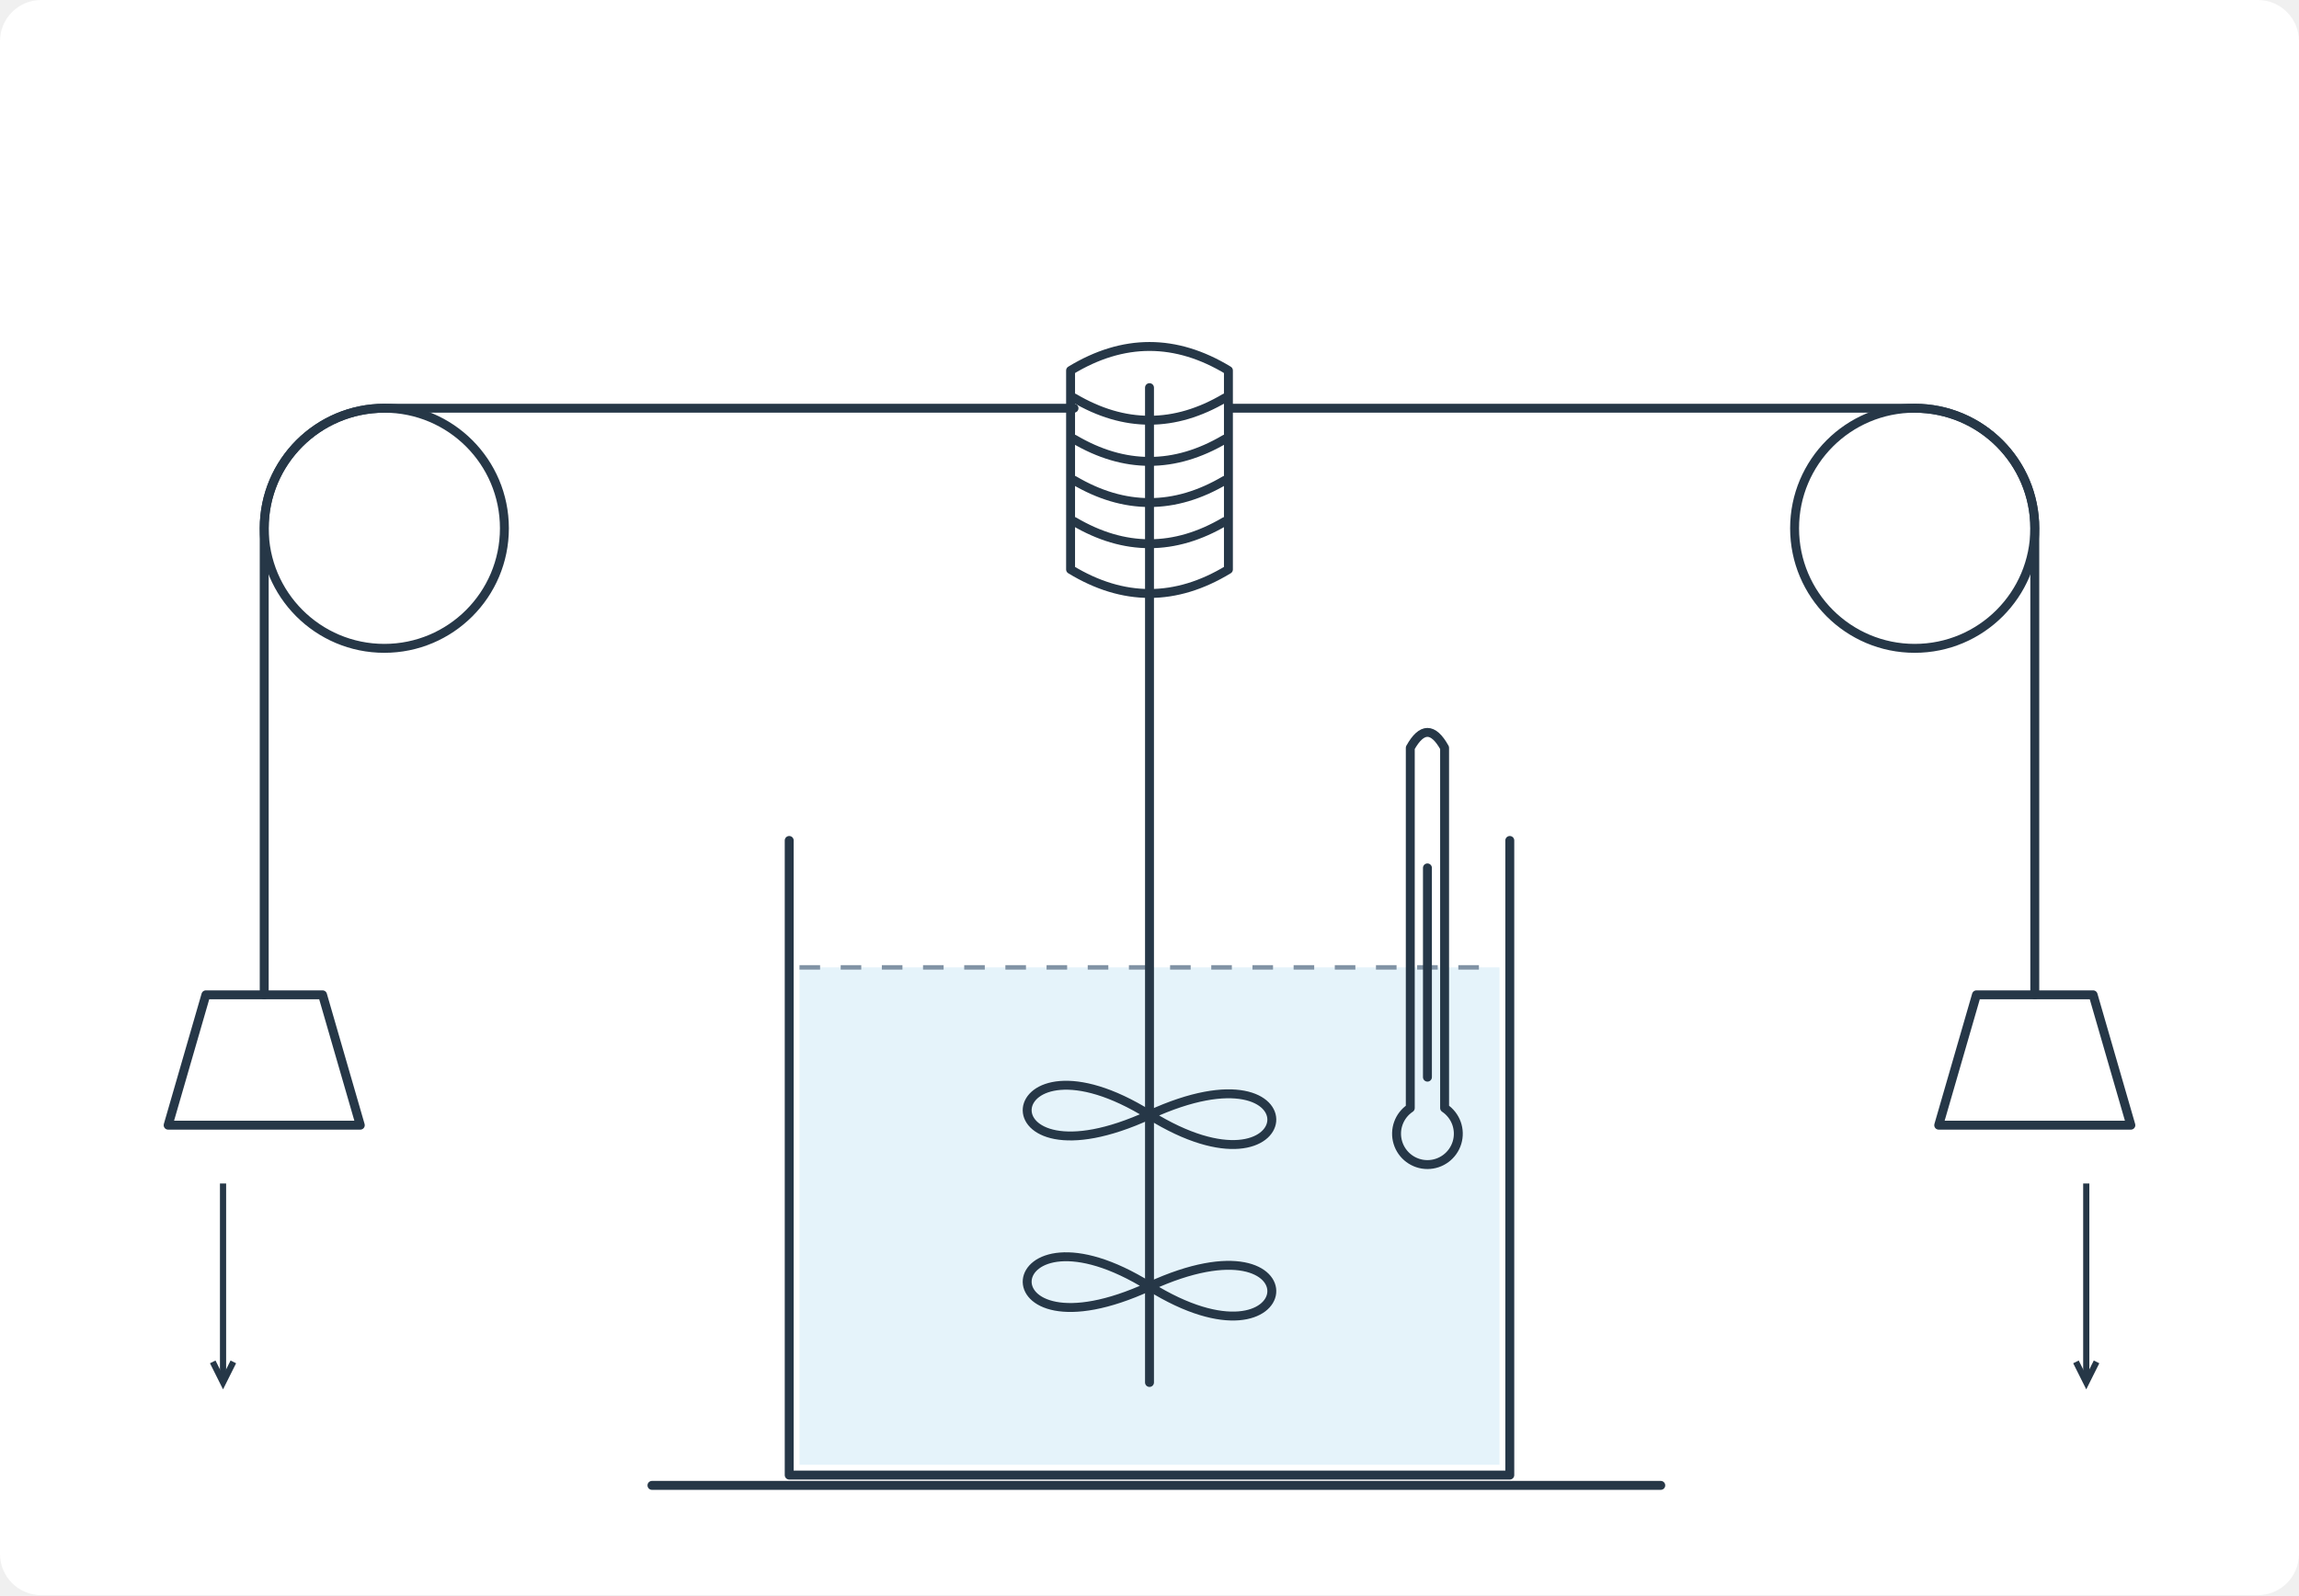
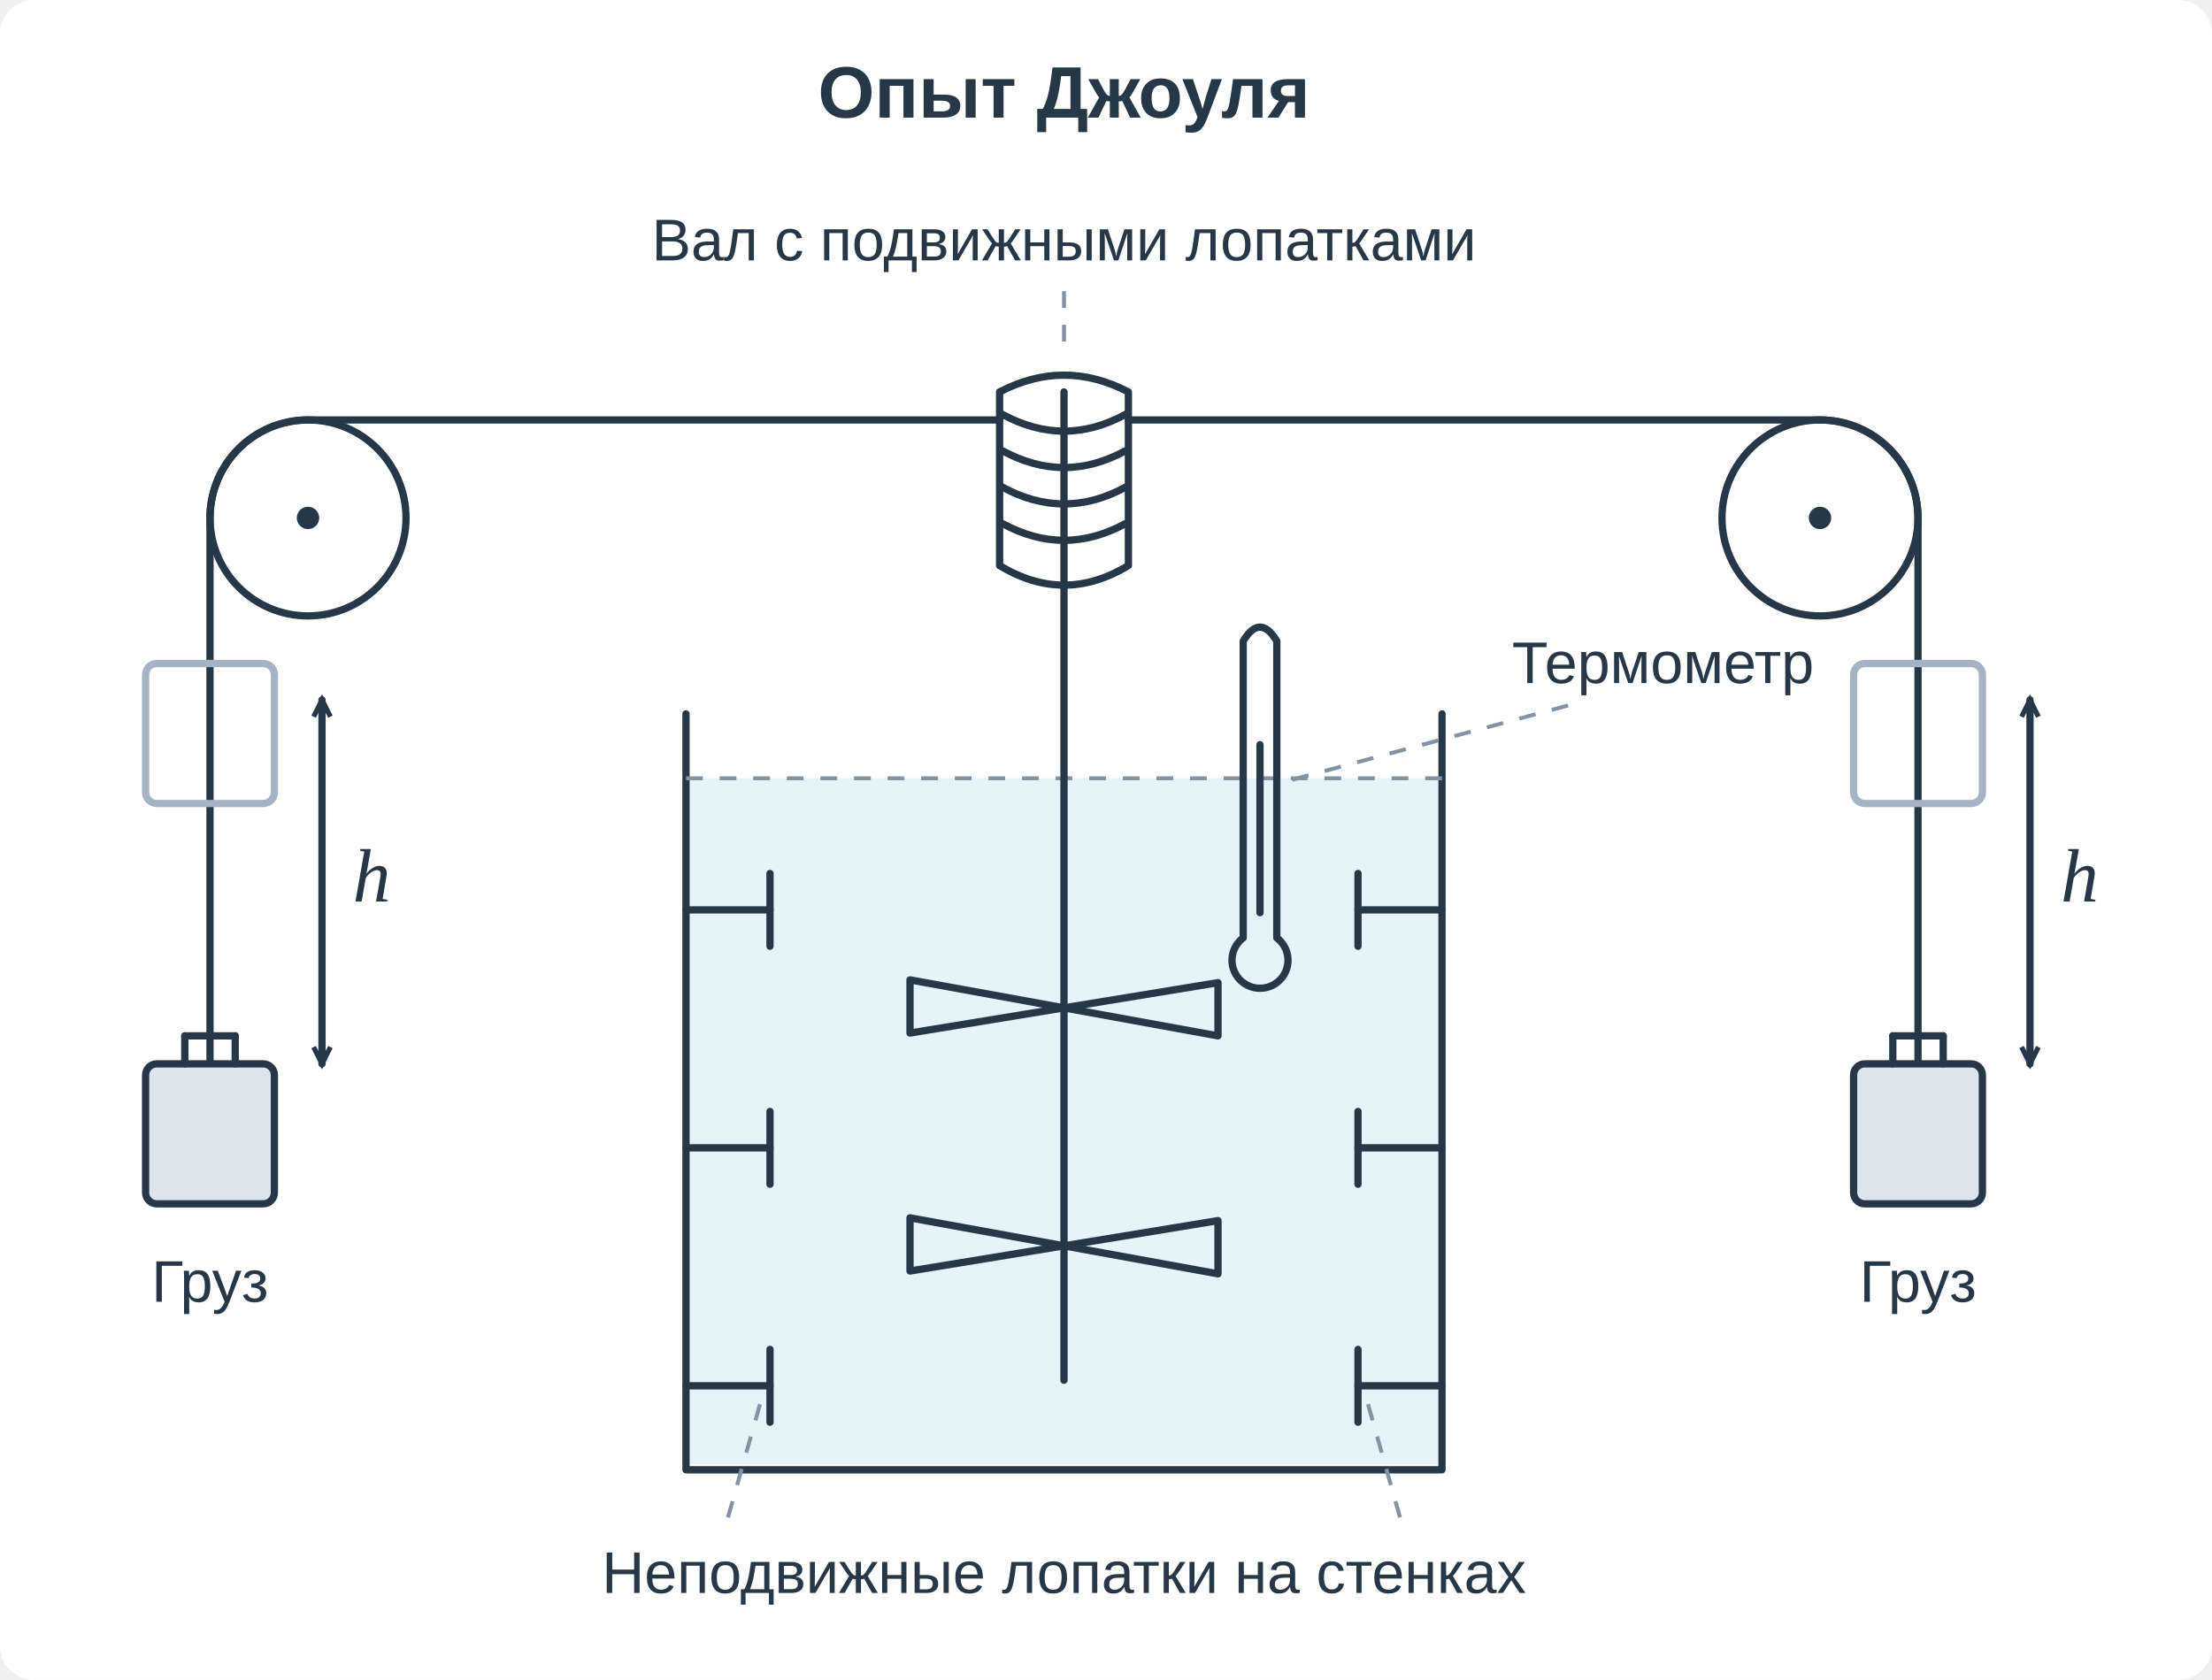
- <svg xmlns="http://www.w3.org/2000/svg" viewBox="0 0 670 465" role="img" aria-labelledby="title desc">
+ <svg xmlns="http://www.w3.org/2000/svg" viewBox="0 0 790 600" role="img" aria-labelledby="title desc">
  <defs>
    <marker id="arrow" markerWidth="10" markerHeight="10" refX="8" refY="5" orient="auto-start-reverse" markerUnits="userSpaceOnUse">
      <path d="M2 2 L8 5 L2 8" fill="none" stroke="#263747" stroke-width="1.8" />
    </marker>
-     <marker id="route" markerWidth="12" markerHeight="12" refX="10" refY="6" orient="auto" markerUnits="userSpaceOnUse">
+     <marker id="route" markerWidth="12" markerHeight="12" refX="10" refY="6" orient="auto-start-reverse" markerUnits="userSpaceOnUse">
      <path d="M2 2 L10 6 L2 10" fill="none" stroke="#2366a4" stroke-width="2.5" />
    </marker>
-     <pattern id="shade" width="9" height="9" patternUnits="userSpaceOnUse">
-       <path d="M-2 2 L2 -2 M0 9 L9 0 M7 11 L11 7" stroke="#aac5db" stroke-width="1.2" />
+     <pattern id="shade" width="10" height="10" patternUnits="userSpaceOnUse">
+       <path d="M-2 2 L2 -2 M0 10 L10 0 M8 12 L12 8" stroke="#aac5db" stroke-width="1.2" />
    </pattern>
  </defs>
-   <style>text{font-family:Arial,Helvetica,sans-serif;font-size:24px;fill:#263747}.math{font-family:Georgia,'Times New Roman',serif;font-style:italic;font-size:27px}.small{font-size:21px}.wall{stroke:#263747;stroke-width:2.6;fill:none;stroke-linejoin:round;stroke-linecap:round}.axis{stroke:#263747;stroke-width:1.8;fill:none;marker-end:url(#arrow)}.curve{stroke:#2366a4;stroke-width:3;fill:none;stroke-linecap:round}.guide{stroke:#8193a5;stroke-width:1.3;stroke-dasharray:6 6;fill:none}</style>
-   <rect width="670" height="465" rx="12" fill="#fff" />
-   <path d="M230 245 V430 H440 V245" class="wall" />
-   <path d="M233 282 H437 V427 H233 Z" fill="#e5f3fa" />
-   <path d="M233 282 L437 282" class="guide" />
-   <path d="M335 113 L335 403" class="wall" />
-   <path d="M312 108 Q335 94 358 108 V166 Q335 180 312 166 Z" class="wall" />
-   <path d="M313 116 Q335 129 357 116" class="wall" />
-   <path d="M313 128 Q335 141 357 128" class="wall" />
-   <path d="M313 140 Q335 153 357 140" class="wall" />
-   <path d="M313 152 Q335 165 357 152" class="wall" />
-   <circle cx="112" cy="154" r="35" fill="#fff" stroke="#263747" stroke-width="2.6" />
-   <circle cx="558" cy="154" r="35" fill="#fff" stroke="#263747" stroke-width="2.6" />
-   <path d="M77 290 V154 A35 35 0 0 1 112 119 H313 M358 119 H558 A35 35 0 0 1 593 154 V290" class="wall" />
-   <path d="M60 290 H94 L105 328 H49 Z" class="wall" />
-   <path d="M576 290 H610 L621 328 H565 Z" class="wall" />
-   <path d="M335 325 C290 297 285 348 335 325 C385 302 380 353 335 325" class="wall" />
-   <path d="M335 375 C290 347 285 398 335 375 C385 352 380 403 335 375" class="wall" />
-   <path d="M411 323 V218 Q416 209 421 218 V323 A9 9 0 1 1 411 323 Z" class="wall" />
-   <path d="M416 314 L416 253" class="wall" />
-   <path d="M190 433 L484 433" class="wall" />
-   <path d="M65 345 L65 403" class="axis" />
-   <path d="M608 345 L608 403" class="axis" />
+   <style>text{font-family:Arial,Helvetica,sans-serif;font-size:24px;fill:#263747}.math{font-family:Georgia,'Times New Roman',serif;font-style:italic;font-size:27px}.small{font-size:21px}.heading{font-size:26px;font-weight:600}.wall{stroke:#263747;stroke-width:2.6;fill:none;stroke-linejoin:round;stroke-linecap:round}.axis{stroke:#263747;stroke-width:1.8;fill:none;marker-end:url(#arrow)}.curve{stroke:#2366a4;stroke-width:3;fill:none;stroke-linecap:round;stroke-linejoin:round}.guide{stroke:#8193a5;stroke-width:1.4;stroke-dasharray:6 6;fill:none}.pipe{stroke:#263747;stroke-width:8;fill:none;stroke-linejoin:round;stroke-linecap:round}.bore{stroke:#fff;stroke-width:3.5;fill:none;stroke-linejoin:round;stroke-linecap:round}</style>
+   <rect width="790" height="600" rx="12" fill="#fff" />
+   <text x="380" y="42" class="heading" text-anchor="middle">Опыт Джоуля</text>
+   <rect x="245" y="278" width="270" height="245" rx="0" fill="#e5f3fa" stroke="none" stroke-width="2.6" />
+   <path d="M245 255 V525 H515 V255" class="wall" />
+   <path d="M245 278 L515 278" class="guide" />
+   <path d="M380 140 L380 493" class="wall" />
+   <path d="M357 140 Q380 128 403 140 V202 Q380 216 357 202 Z" class="wall" />
+   <path d="M358 148 Q380 160 402 148" class="wall" />
+   <path d="M358 161 Q380 173 402 161" class="wall" />
+   <path d="M358 174 Q380 186 402 174" class="wall" />
+   <path d="M358 187 Q380 199 402 187" class="wall" />
+   <circle cx="110" cy="185" r="35" fill="#fff" stroke="#263747" stroke-width="2.6" />
+   <circle cx="110" cy="185" r="4" fill="#263747" />
+   <circle cx="650" cy="185" r="35" fill="#fff" stroke="#263747" stroke-width="2.6" />
+   <circle cx="650" cy="185" r="4" fill="#263747" />
+   <path d="M75 380 V185 A35 35 0 0 1 110 150 H357 M403 150 H650 A35 35 0 0 1 685 185 V380" class="wall" />
+   <rect x="52" y="380" width="46" height="50" rx="4" fill="#dbe5ee" stroke="#263747" stroke-width="2.6" />
+   <path d="M66 380 L66 370" class="wall" />
+   <path d="M84 370 L84 380" class="wall" />
+   <path d="M66 370 L84 370" class="wall" />
+   <rect x="52" y="237" width="46" height="50" rx="4" fill="none" stroke="#a5b4c4" stroke-width="2.6" />
+   <path d="M115 250 L115 380" class="wall" marker-start="url(#arrow)" marker-end="url(#arrow)" />
+   <text x="126" y="322" class="math" text-anchor="start">h</text>
+   <rect x="662" y="380" width="46" height="50" rx="4" fill="#dbe5ee" stroke="#263747" stroke-width="2.6" />
+   <path d="M676 380 L676 370" class="wall" />
+   <path d="M694 370 L694 380" class="wall" />
+   <path d="M676 370 L694 370" class="wall" />
+   <rect x="662" y="237" width="46" height="50" rx="4" fill="none" stroke="#a5b4c4" stroke-width="2.6" />
+   <path d="M725 250 L725 380" class="wall" marker-start="url(#arrow)" marker-end="url(#arrow)" />
+   <text x="736" y="322" class="math" text-anchor="start">h</text>
+   <path d="M380 360 L325 350 V369 L380 360 L435 370 V351 Z" class="wall" fill="#c8dceb" />
+   <path d="M380 445 L325 435 V454 L380 445 L435 455 V436 Z" class="wall" fill="#c8dceb" />
+   <path d="M245 325 L275 325" class="wall" />
+   <path d="M275 312 L275 338" class="wall" />
+   <path d="M245 410 L275 410" class="wall" />
+   <path d="M275 397 L275 423" class="wall" />
+   <path d="M245 495 L275 495" class="wall" />
+   <path d="M275 482 L275 508" class="wall" />
+   <path d="M515 325 L485 325" class="wall" />
+   <path d="M485 312 L485 338" class="wall" />
+   <path d="M515 410 L485 410" class="wall" />
+   <path d="M485 397 L485 423" class="wall" />
+   <path d="M515 495 L485 495" class="wall" />
+   <path d="M485 482 L485 508" class="wall" />
+   <path d="M444 335 V229 Q450 219 456 229 V335 A10 10 0 1 1 444 335 Z" class="wall" />
+   <path d="M450 326 L450 266" class="wall" />
+   <text x="380" y="93" class="small" text-anchor="middle">Вал с подвижными лопатками</text>
+   <path d="M380 104 L380 128" class="guide" />
+   <text x="540" y="244" class="small" text-anchor="start">Термометр</text>
+   <path d="M560 252 L456 280" class="guide" />
+   <text x="380" y="569" class="small" text-anchor="middle">Неподвижные лопатки на стенках</text>
+   <path d="M260 542 L273 496" class="guide" />
+   <path d="M500 542 L487 496" class="guide" />
+   <text x="75" y="465" class="small" text-anchor="middle">Груз</text>
+   <text x="685" y="465" class="small" text-anchor="middle">Груз</text>
</svg>
